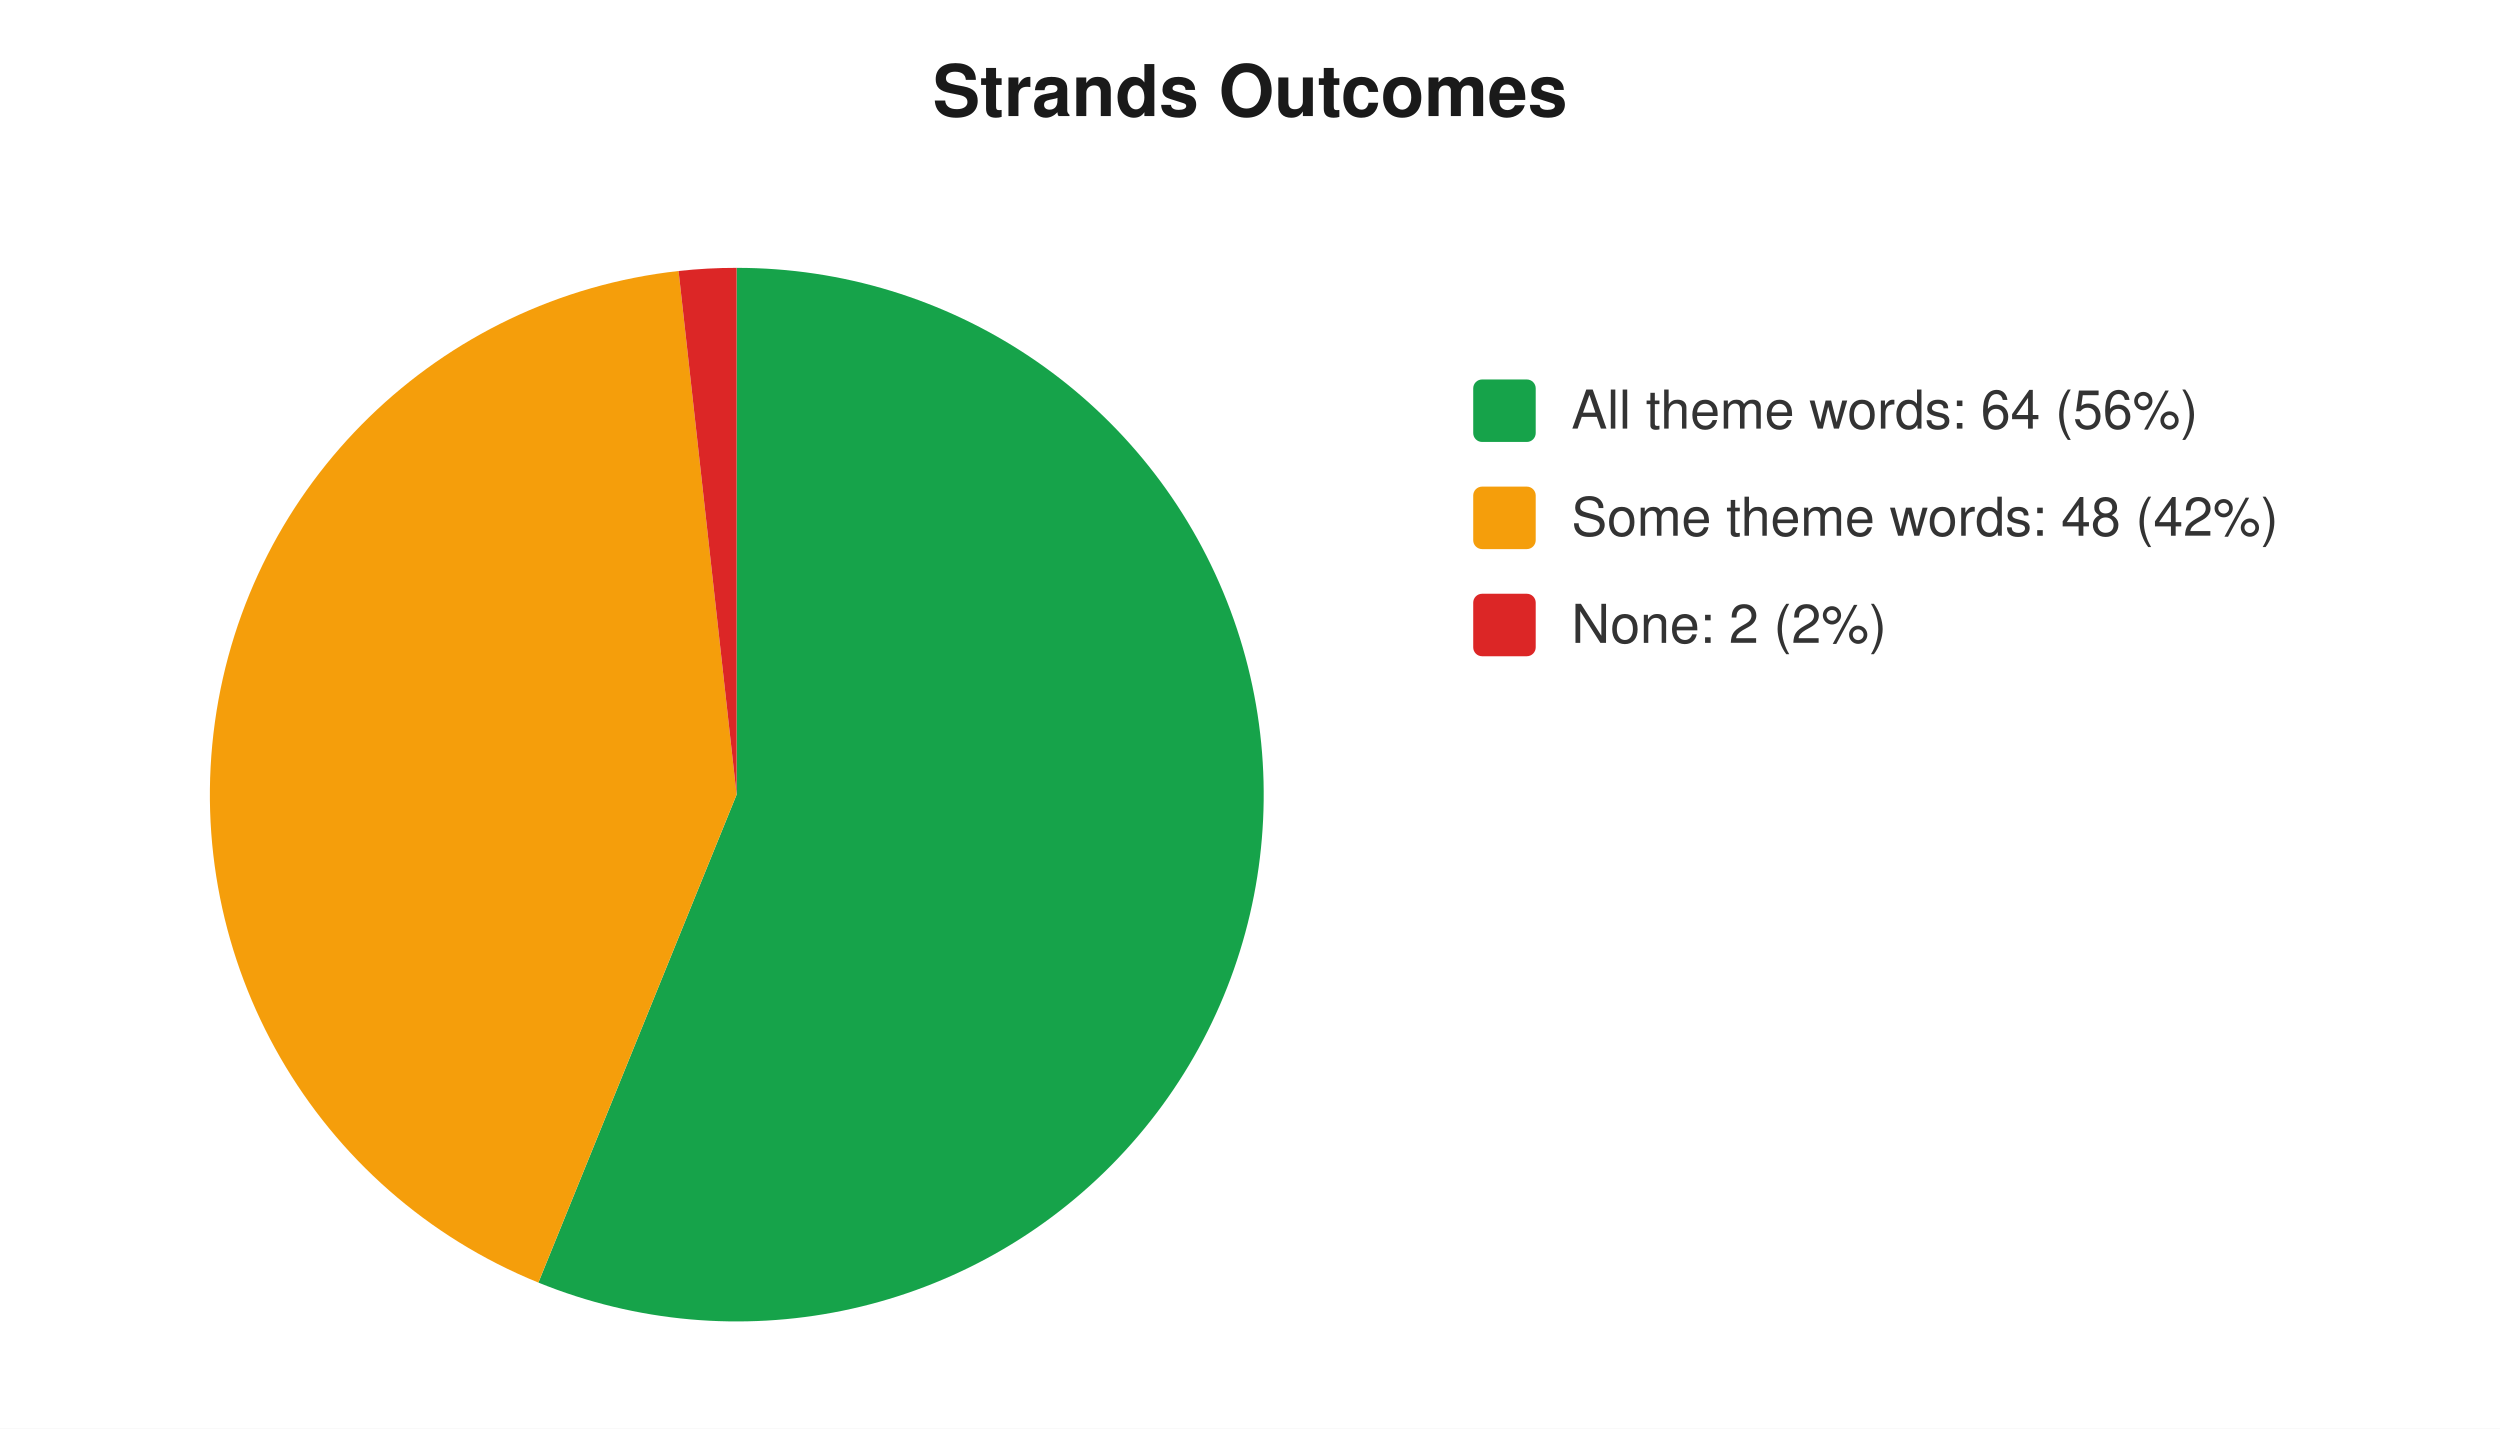
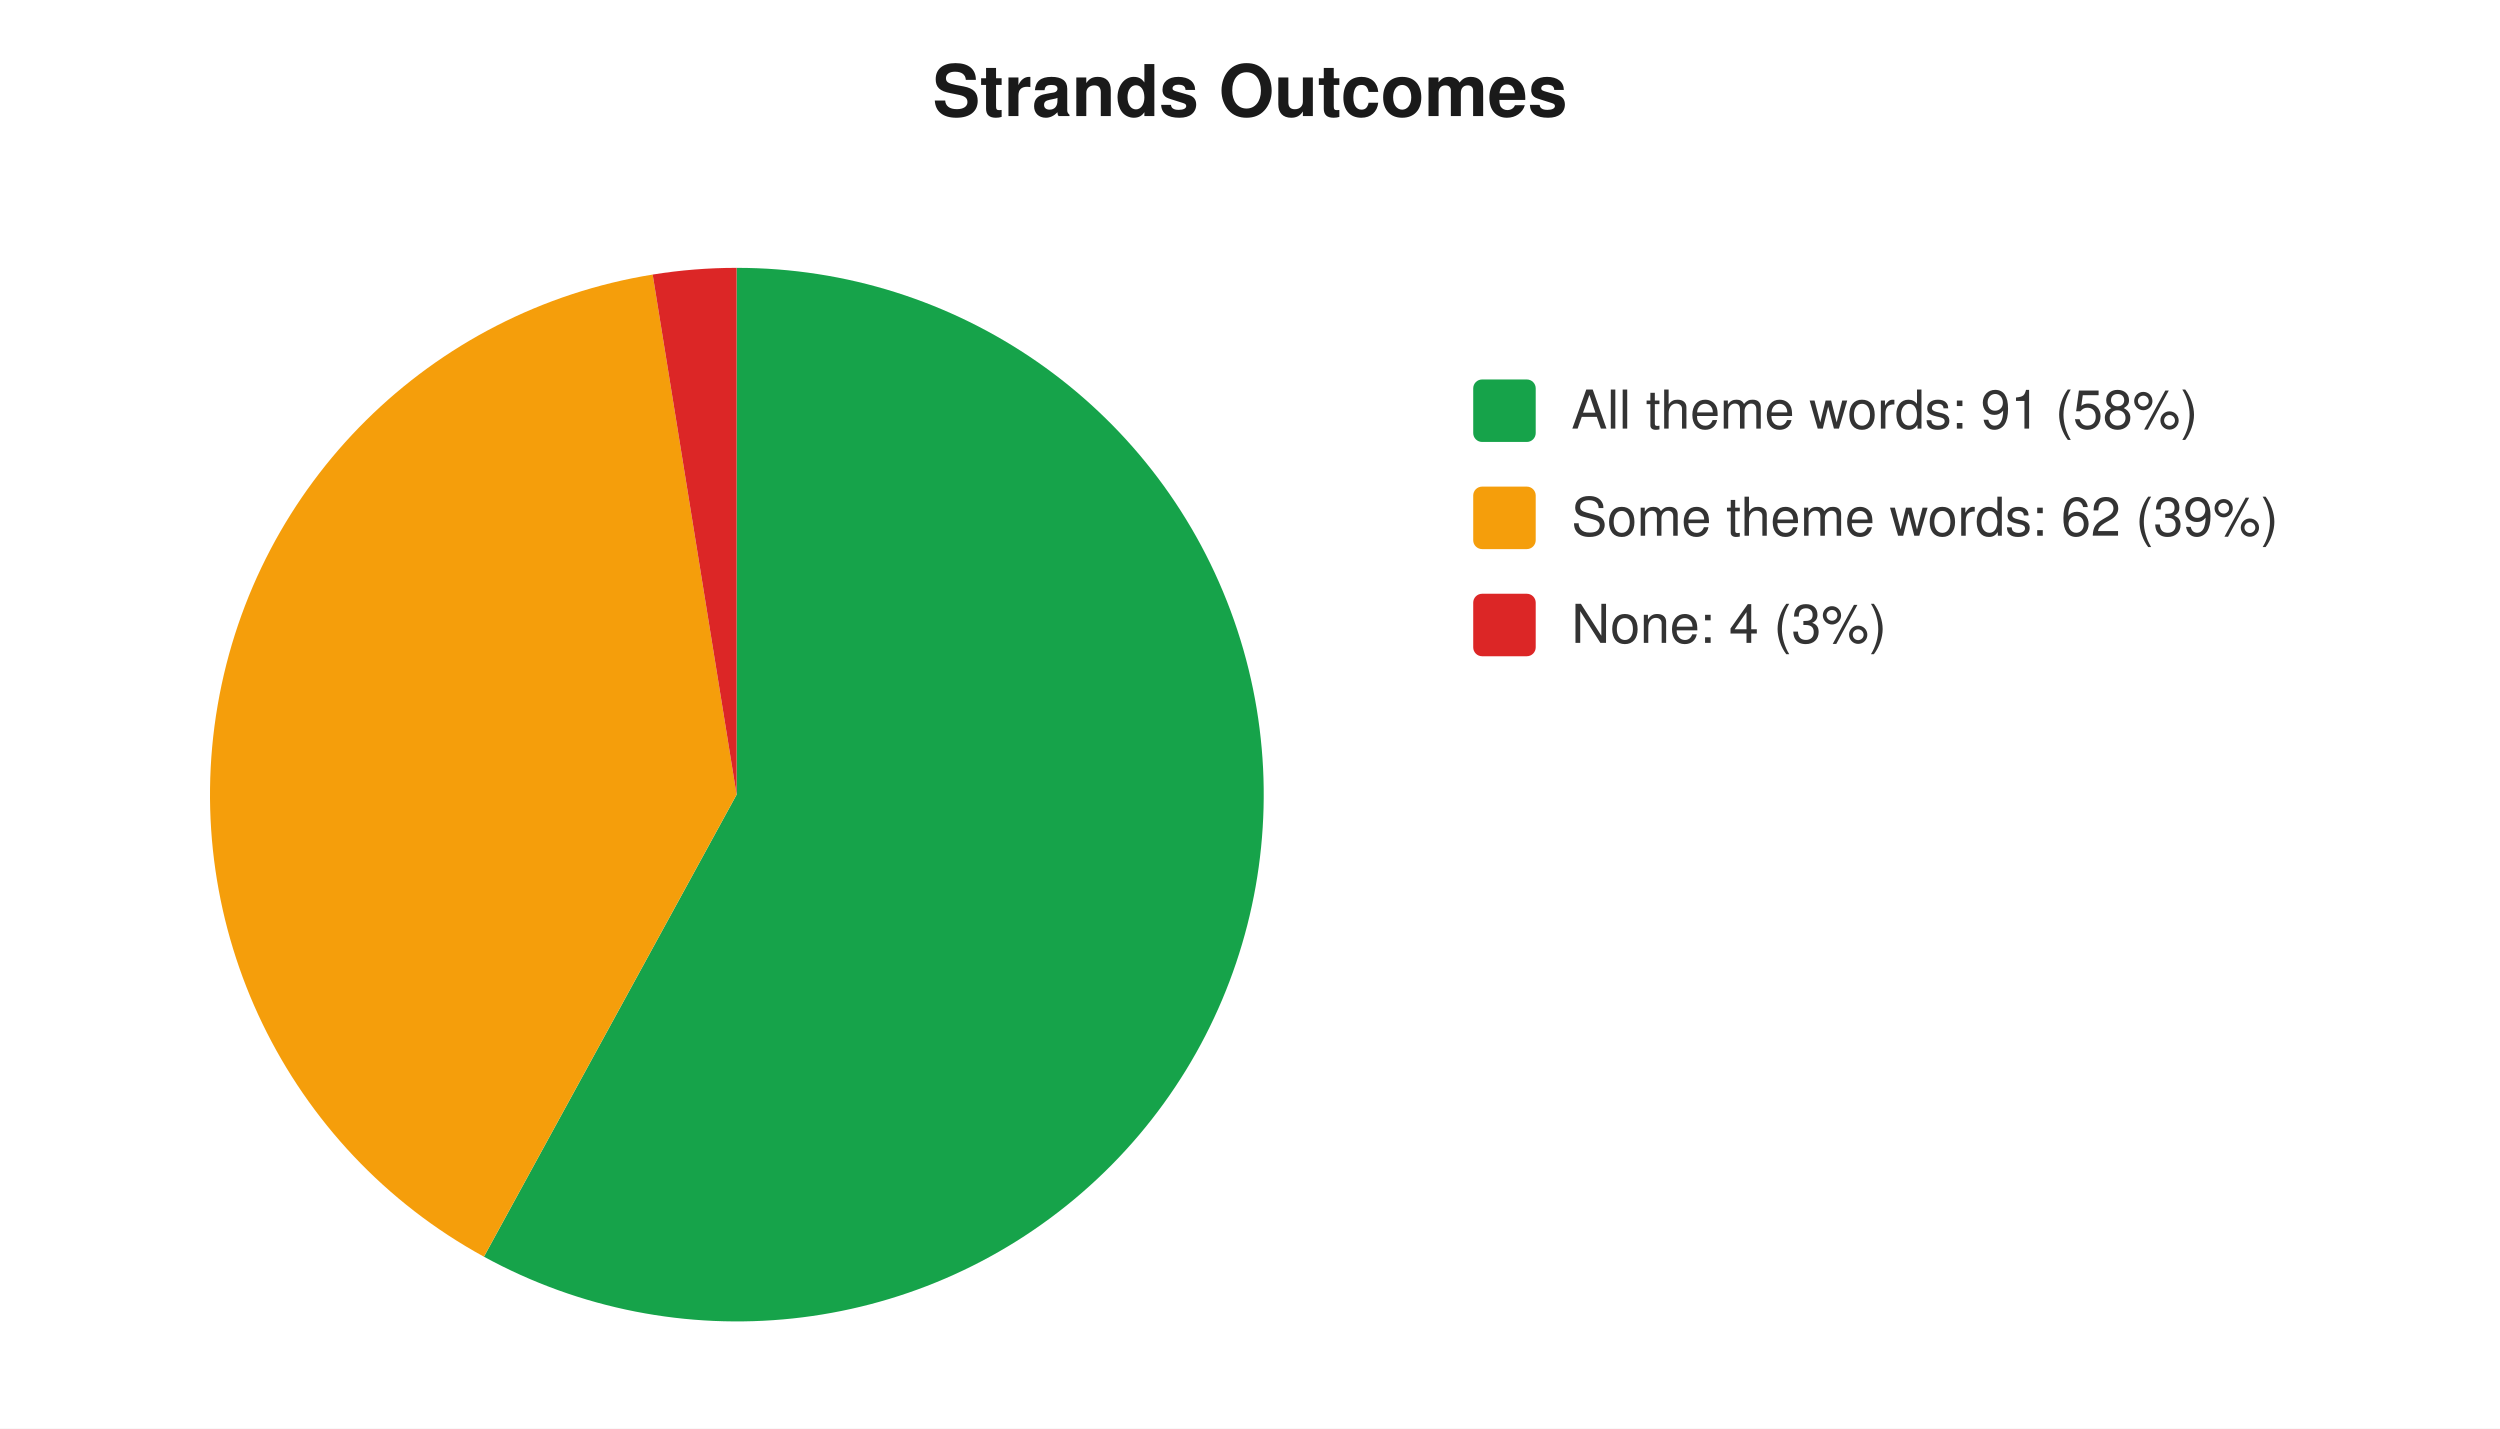
<svg xmlns="http://www.w3.org/2000/svg" width="560" height="320" viewBox="0 0 560 320" font-family="-apple-system,Segoe UI,Helvetica,Arial,sans-serif" font-size="12">
  <rect width="560" height="320" fill="#ffffff" />
  <text x="280" y="26" text-anchor="middle" font-size="16" font-weight="600" fill="#1a1a1a">Strands Outcomes</text>
-   <path d="M 165 178 L 165.0 60.0 A 118 118 0 1 1 120.6 287.3 Z" fill="#16a34a" />
-   <path d="M 165 178 L 120.6 287.3 A 118 118 0 0 1 152.0 60.7 Z" fill="#f59e0b" />
-   <path d="M 165 178 L 152.0 60.7 A 118 118 0 0 1 165.0 60.0 Z" fill="#dc2626" />
+   <path d="M 165 178 L 165.0 60.0 A 118 118 0 1 1 108.4 281.5 Z" fill="#16a34a" />
+   <path d="M 165 178 L 108.4 281.5 A 118 118 0 0 1 146.2 61.5 Z" fill="#f59e0b" />
+   <path d="M 165 178 L 146.2 61.5 A 118 118 0 0 1 165.0 60.0 Z" fill="#dc2626" />
  <rect x="330" y="85" width="14" height="14" rx="2" fill="#16a34a" />
-   <text x="352" y="96" fill="#333">All theme words: 64 (56%)</text>
+   <text x="352" y="96" fill="#333">All theme words: 91 (58%)</text>
  <rect x="330" y="109" width="14" height="14" rx="2" fill="#f59e0b" />
-   <text x="352" y="120" fill="#333">Some theme words: 48 (42%)</text>
+   <text x="352" y="120" fill="#333">Some theme words: 62 (39%)</text>
  <rect x="330" y="133" width="14" height="14" rx="2" fill="#dc2626" />
-   <text x="352" y="144" fill="#333">None: 2 (2%)</text>
+   <text x="352" y="144" fill="#333">None: 4 (3%)</text>
</svg>
